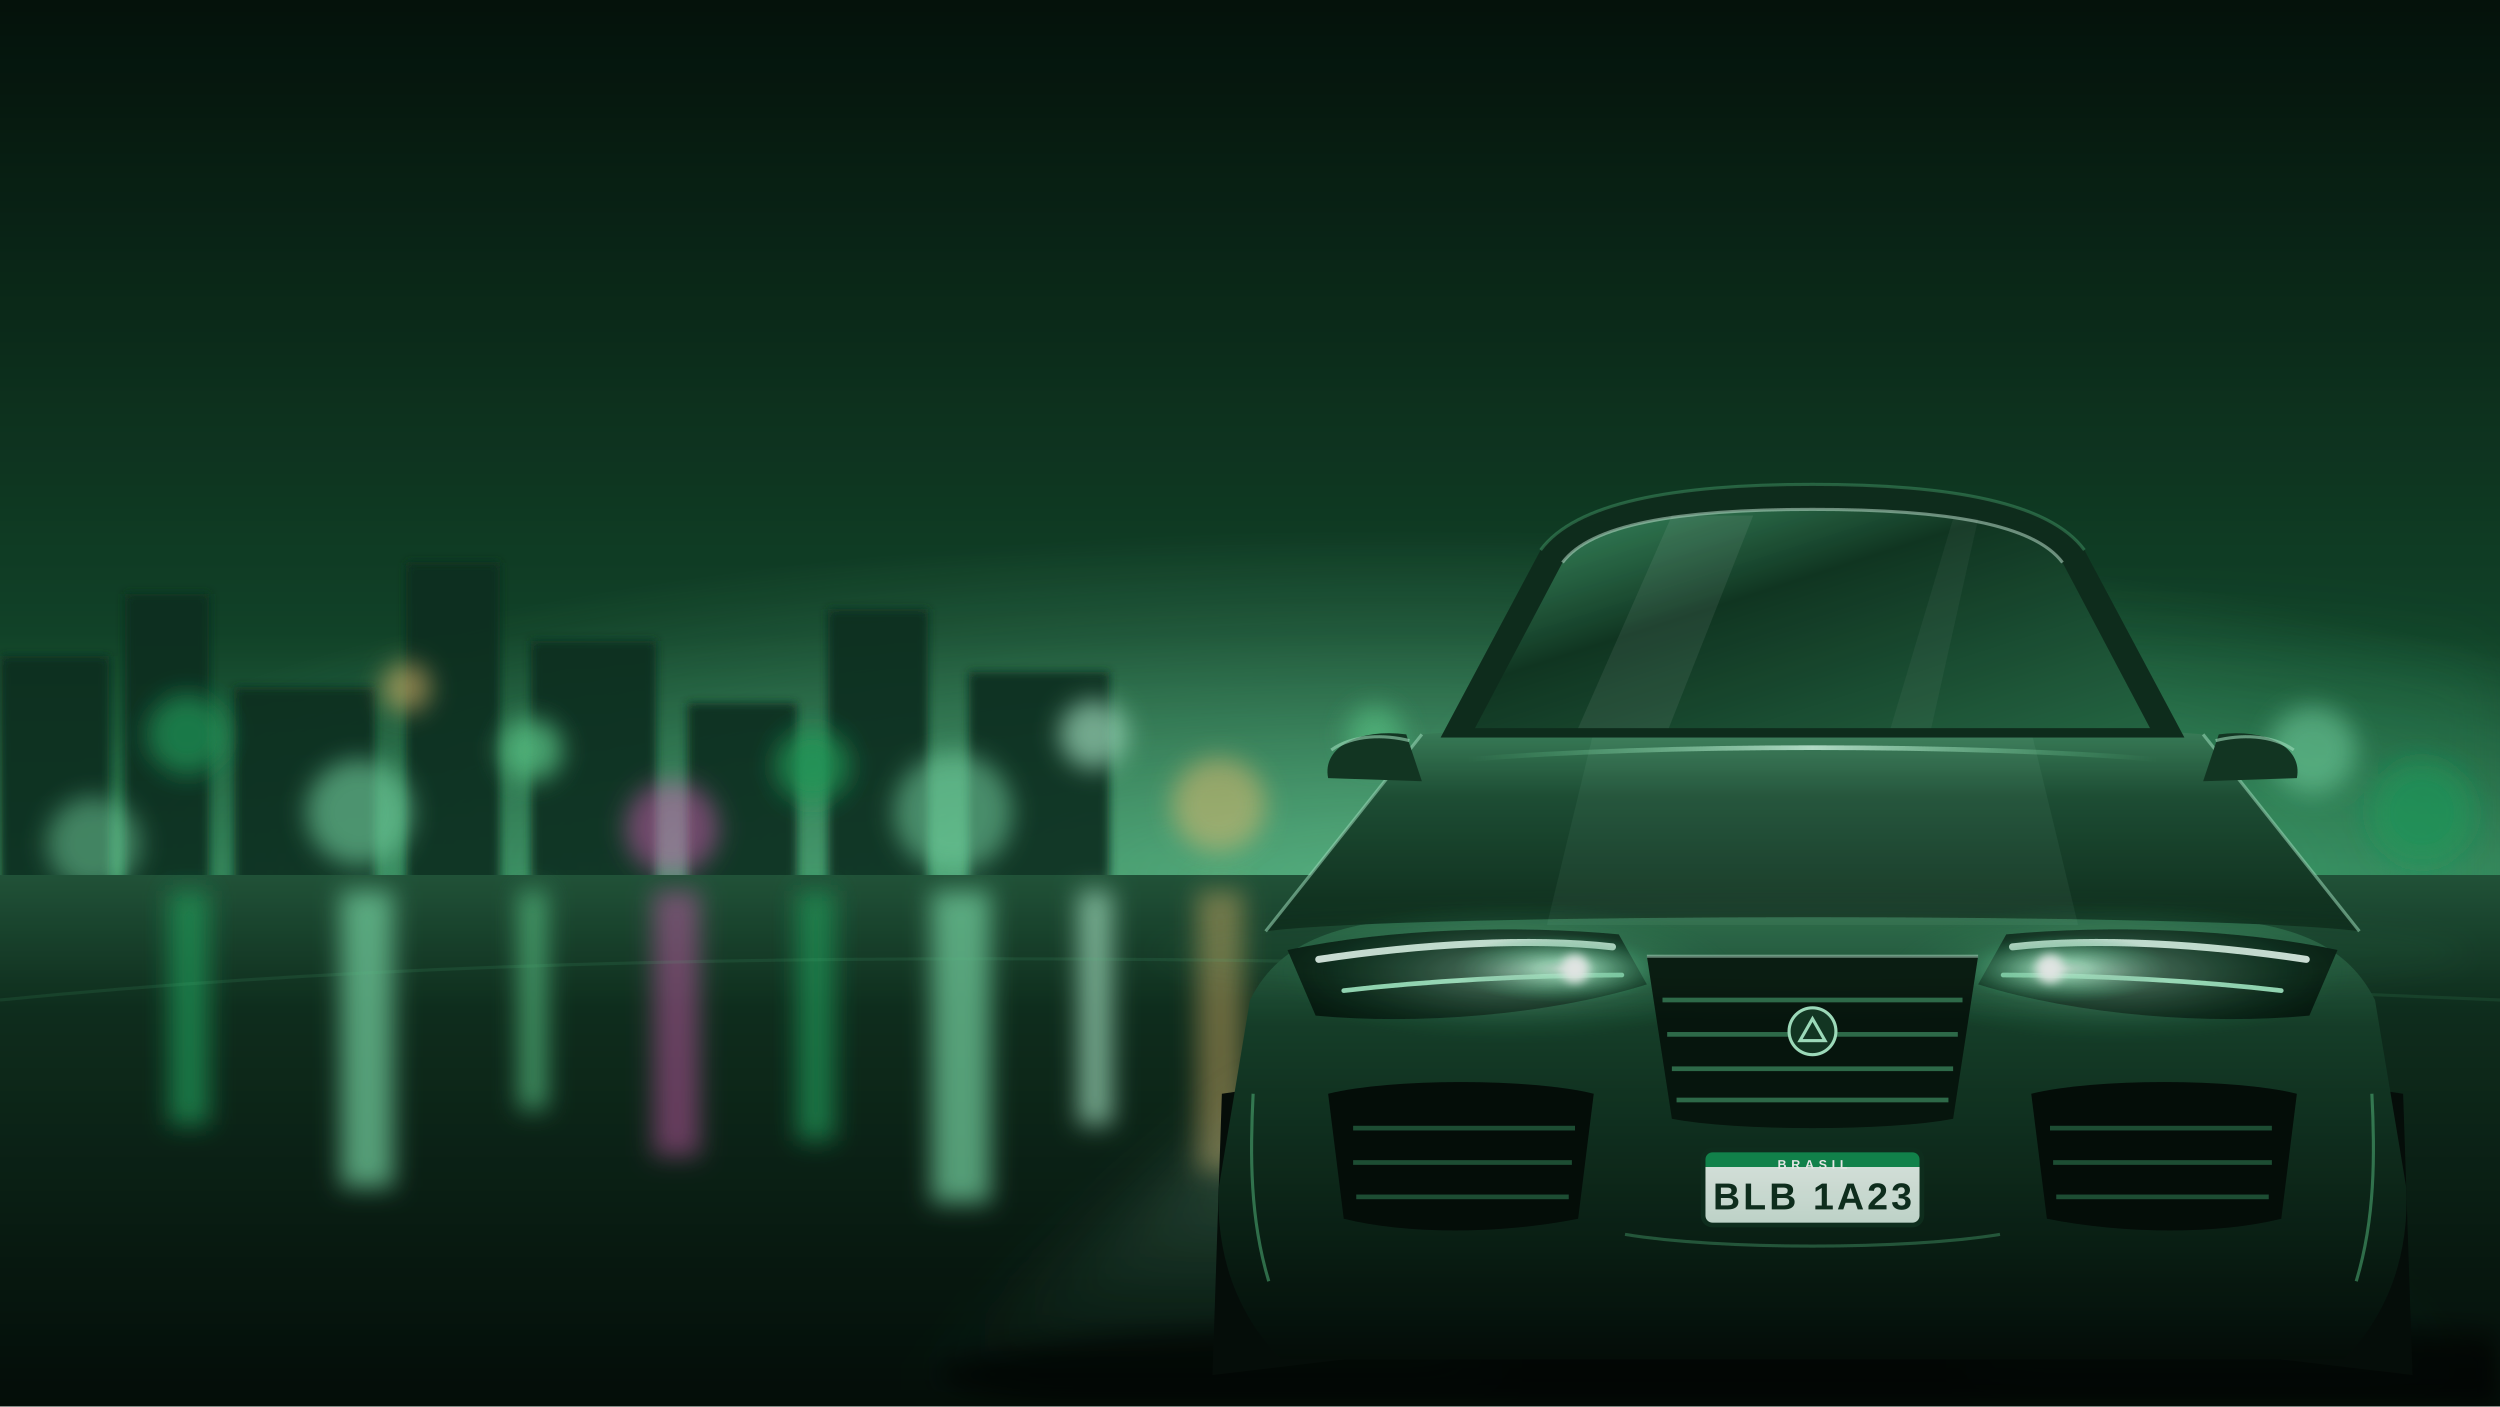
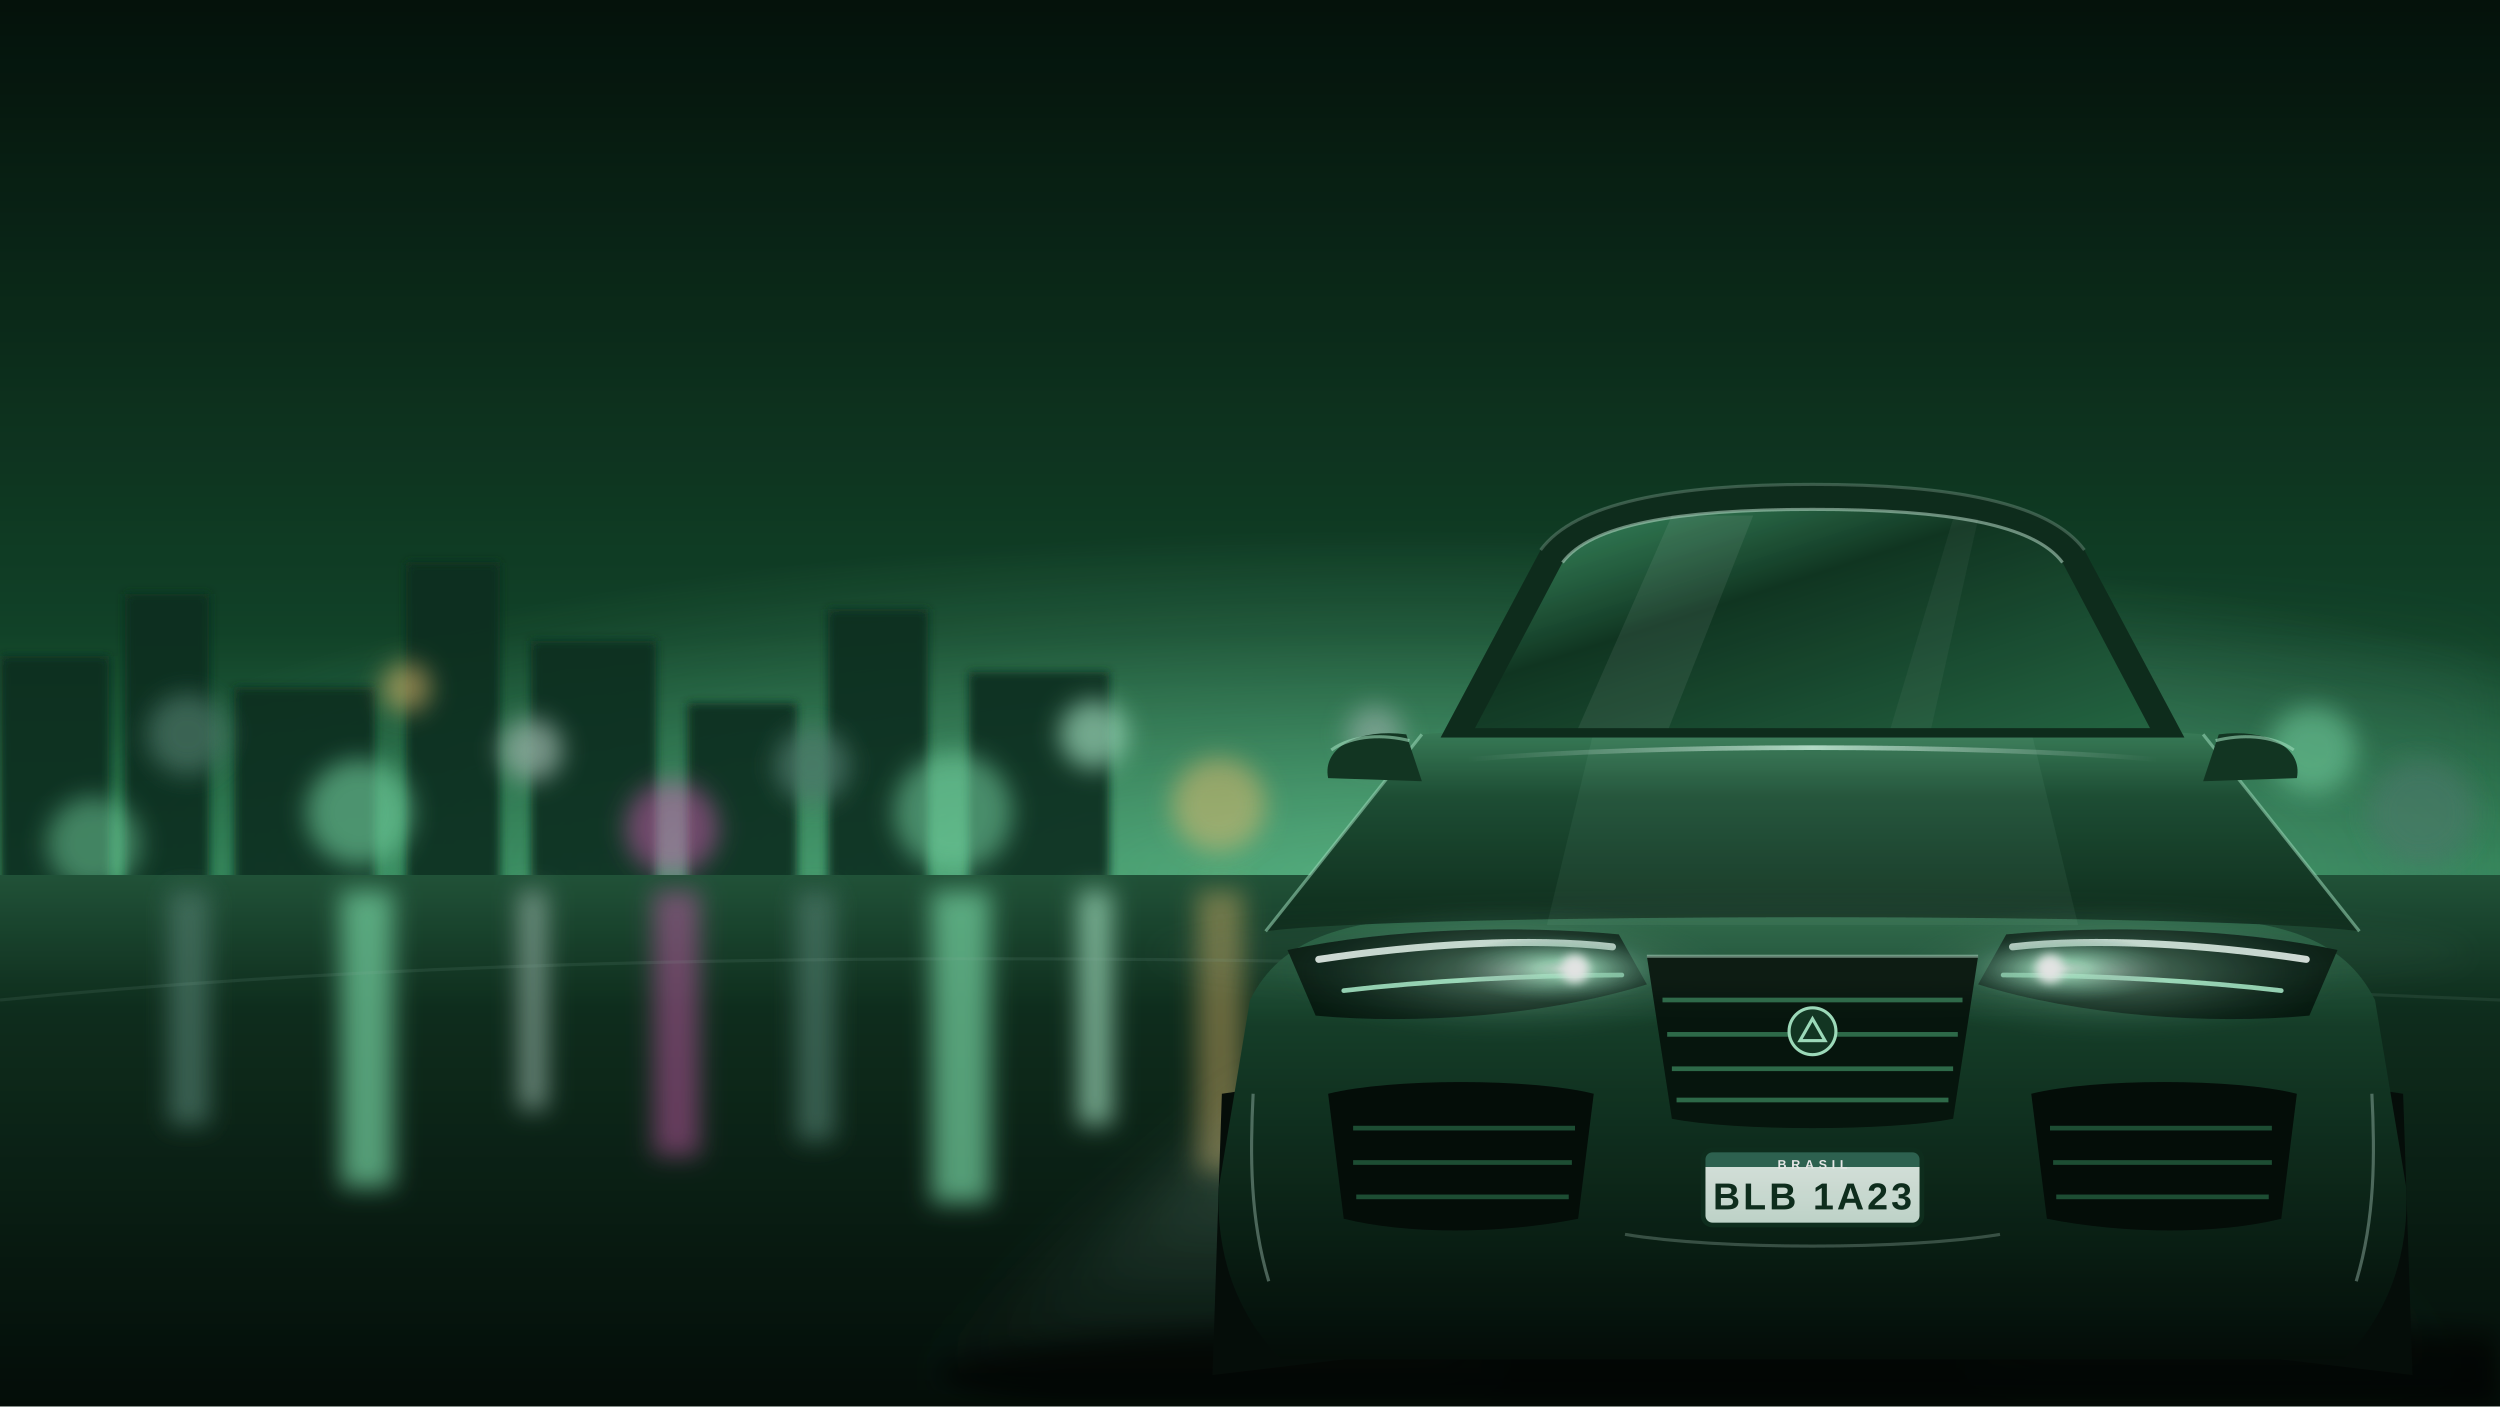
<svg xmlns="http://www.w3.org/2000/svg" viewBox="0 0 1600 900" preserveAspectRatio="xMidYMid slice">
  <defs>
    <linearGradient id="sky" x1="0" y1="0" x2="0" y2="1">
      <stop offset="0" stop-color="#05140C" />
      <stop offset=".45" stop-color="#13492C" />
      <stop offset=".68" stop-color="#3B9F6A" />
      <stop offset=".78" stop-color="#5ECD92" />
      <stop offset="1" stop-color="#0F2B1C" />
    </linearGradient>
    <linearGradient id="road" x1="0" y1="0" x2="0" y2="1">
      <stop offset="0" stop-color="#245B3E" />
      <stop offset=".25" stop-color="#103220" />
      <stop offset="1" stop-color="#040E09" />
    </linearGradient>
    <linearGradient id="body" x1="0" y1="0" x2="0" y2="1">
      <stop offset="0" stop-color="#31724F" />
      <stop offset=".25" stop-color="#17432C" />
      <stop offset=".7" stop-color="#0B2417" />
      <stop offset="1" stop-color="#040E09" />
    </linearGradient>
    <linearGradient id="hood" x1="0" y1="0" x2="0" y2="1">
      <stop offset="0" stop-color="#418D64" />
      <stop offset=".35" stop-color="#205539" />
      <stop offset="1" stop-color="#0F301E" />
    </linearGradient>
    <linearGradient id="glass" x1="0" y1="0" x2="1" y2="1">
      <stop offset="0" stop-color="#4CB37C" stop-opacity=".85" />
      <stop offset=".4" stop-color="#123B25" />
      <stop offset="1" stop-color="#276E48" />
    </linearGradient>
    <linearGradient id="edge" x1="0" y1="0" x2="1" y2="0">
-       <stop offset="0" stop-color="#5FD28F" stop-opacity="0" />
+       <stop offset="0" stop-color="#9DBFB0" stop-opacity="0" />
      <stop offset=".5" stop-color="#C5F1DA" />
-       <stop offset="1" stop-color="#5FD28F" stop-opacity="0" />
+       <stop offset="1" stop-color="#9DBFB0" stop-opacity="0" />
    </linearGradient>
    <radialGradient id="hl" cx=".5" cy=".5" r=".5">
      <stop offset="0" stop-color="#EEFBF4" />
      <stop offset=".25" stop-color="#ADF1CD" stop-opacity=".9" />
-       <stop offset="1" stop-color="#138F52" stop-opacity="0" />
+       <stop offset="1" stop-color="#326C58" stop-opacity="0" />
    </radialGradient>
    <radialGradient id="glow" cx=".5" cy=".5" r=".5">
      <stop offset="0" stop-color="#81E9B2" stop-opacity=".55" />
      <stop offset="1" stop-color="#81E9B2" stop-opacity="0" />
    </radialGradient>
    <linearGradient id="beam" x1="0" y1="0" x2="0" y2="1">
      <stop offset="0" stop-color="#CCF2DE" stop-opacity=".55" />
-       <stop offset="1" stop-color="#138F52" stop-opacity="0" />
+       <stop offset="1" stop-color="#326C58" stop-opacity="0" />
    </linearGradient>
    <linearGradient id="plate" x1="0" y1="0" x2="0" y2="1">
-       <stop offset="0" stop-color="#138F52" />
-       <stop offset=".22" stop-color="#138F52" />
+       <stop offset="0" stop-color="#326C58" />
+       <stop offset=".22" stop-color="#326C58" />
      <stop offset=".23" stop-color="#E8F6EE" />
      <stop offset="1" stop-color="#D1E8DC" />
    </linearGradient>
    <filter id="b8" x="-50%" y="-50%" width="200%" height="200%">
      <feGaussianBlur stdDeviation="8" />
    </filter>
    <filter id="b3" x="-50%" y="-50%" width="200%" height="200%">
      <feGaussianBlur stdDeviation="3" />
    </filter>
    <filter id="b20" x="-50%" y="-50%" width="200%" height="200%">
      <feGaussianBlur stdDeviation="20" />
    </filter>
  </defs>
  <rect width="1600" height="900" fill="url(#sky)" />
  <ellipse cx="900" cy="560" rx="900" ry="220" fill="url(#glow)" />
-   <ellipse cx="1350" cy="520" rx="420" ry="120" fill="#22A862" opacity=".12" filter="url(#b20)" />
+   <ellipse cx="1350" cy="520" rx="420" ry="120" fill="#548674" opacity=".12" filter="url(#b20)" />
  <g filter="url(#b3)" fill="#103220" opacity=".9">
    <rect x="0" y="420" width="70" height="150" />
    <rect x="80" y="380" width="54" height="190" />
    <rect x="150" y="440" width="90" height="130" />
    <rect x="260" y="360" width="60" height="210" />
    <rect x="340" y="410" width="80" height="160" />
    <rect x="440" y="450" width="70" height="120" />
    <rect x="530" y="390" width="64" height="180" />
    <rect x="620" y="430" width="90" height="140" />
  </g>
  <g filter="url(#b8)">
-     <circle cx="120" cy="470" r="26" fill="#22A862" opacity=".7" />
+     <circle cx="120" cy="470" r="26" fill="#548674" opacity=".7" />
    <circle cx="230" cy="520" r="34" fill="#81E9B2" opacity=".6" />
-     <circle cx="340" cy="480" r="20" fill="#5FD28F" opacity=".8" />
+     <circle cx="340" cy="480" r="20" fill="#9DBFB0" opacity=".8" />
    <circle cx="430" cy="530" r="30" fill="#ff6bd6" opacity=".45" />
-     <circle cx="520" cy="490" r="24" fill="#22A862" opacity=".75" />
+     <circle cx="520" cy="490" r="24" fill="#548674" opacity=".75" />
    <circle cx="610" cy="520" r="38" fill="#81E9B2" opacity=".55" />
    <circle cx="700" cy="470" r="22" fill="#ADF1CD" opacity=".7" />
    <circle cx="780" cy="515" r="30" fill="#ffd27a" opacity=".5" />
    <circle cx="260" cy="440" r="16" fill="#ffd27a" opacity=".55" />
    <circle cx="60" cy="540" r="30" fill="#81E9B2" opacity=".5" />
-     <circle cx="880" cy="470" r="18" fill="#5FD28F" opacity=".7" />
+     <circle cx="880" cy="470" r="18" fill="#9DBFB0" opacity=".7" />
    <circle cx="1480" cy="480" r="28" fill="#81E9B2" opacity=".55" />
-     <circle cx="1550" cy="520" r="34" fill="#22A862" opacity=".6" />
+     <circle cx="1550" cy="520" r="34" fill="#548674" opacity=".6" />
  </g>
  <rect y="560" width="1600" height="340" fill="url(#road)" />
  <g filter="url(#b8)" opacity=".7">
-     <rect x="108" y="570" width="26" height="150" fill="#22A862" />
+     <rect x="108" y="570" width="26" height="150" fill="#548674" />
    <rect x="218" y="570" width="34" height="190" fill="#81E9B2" />
-     <rect x="332" y="570" width="18" height="140" fill="#5FD28F" />
+     <rect x="332" y="570" width="18" height="140" fill="#9DBFB0" />
    <rect x="418" y="570" width="30" height="170" fill="#ff6bd6" opacity=".6" />
-     <rect x="510" y="570" width="24" height="160" fill="#22A862" />
+     <rect x="510" y="570" width="24" height="160" fill="#548674" />
    <rect x="596" y="570" width="38" height="200" fill="#81E9B2" />
    <rect x="690" y="570" width="22" height="150" fill="#ADF1CD" />
    <rect x="766" y="570" width="30" height="180" fill="#ffd27a" opacity=".6" />
  </g>
-   <path d="M0 640 C400 600 900 610 1600 640" stroke="#5FD28F" stroke-opacity=".12" stroke-width="2" fill="none" />
+   <path d="M0 640 C400 600 900 610 1600 640" stroke="#9DBFB0" stroke-opacity=".12" stroke-width="2" fill="none" />
  <g filter="url(#b20)">
    <path d="M820 700 L560 900 L980 900 Z" fill="url(#beam)" opacity=".55" />
    <path d="M1380 700 L1240 900 L1600 900 Z" fill="url(#beam)" opacity=".45" />
  </g>
  <g transform="translate(60,0) scale(1)">
    <ellipse cx="1100" cy="880" rx="560" ry="40" fill="#000" opacity=".6" filter="url(#b8)" />
    <path d="M722 700 L790 690 L800 870 L716 880 Z" fill="#060E0A" />
    <path d="M1410 690 L1478 700 L1484 880 L1400 870 Z" fill="#060E0A" />
    <path d="M740 640 C760 600 800 590 860 586 L1340 586 C1400 590 1440 600 1460 640 L1480 760 C1482 800 1470 840 1440 870 L760 870 C730 840 718 800 720 760 Z" fill="url(#body)" />
    <path d="M850 470 C940 462 1260 462 1350 470 L1450 596 C1360 584 840 584 750 596 Z" fill="url(#hood)" />
    <path d="M850 470 L750 596" stroke="#ADF1CD" stroke-opacity=".55" stroke-width="2" fill="none" />
    <path d="M1350 470 L1450 596" stroke="#ADF1CD" stroke-opacity=".55" stroke-width="2" fill="none" />
    <path d="M960 468 C1040 462 1160 462 1240 468 L1270 592 L930 592 Z" fill="#ADF1CD" opacity=".07" />
    <path d="M880 486 C1000 476 1200 476 1320 486" stroke="url(#edge)" stroke-width="3" fill="none" />
    <path d="M862 472 L926 352 C948 322 1010 310 1100 310 C1190 310 1252 322 1274 352 L1338 472 Z" fill="#10311F" />
    <path d="M884 466 L940 360 C958 336 1012 326 1100 326 C1188 326 1242 336 1260 360 L1316 466 Z" fill="url(#glass)" />
    <path d="M950 466 L1010 330 L1062 330 L1008 466 Z" fill="#fff" opacity=".08" />
    <path d="M1150 466 L1190 332 L1206 332 L1176 466 Z" fill="#fff" opacity=".05" />
    <path d="M940 360 C958 336 1012 326 1100 326 C1188 326 1242 336 1260 360" stroke="#CCF2DE" stroke-opacity=".55" stroke-width="2" fill="none" />
-     <path d="M926 352 C948 322 1010 310 1100 310 C1190 310 1252 322 1274 352" stroke="#5FD28F" stroke-opacity=".35" stroke-width="2" fill="none" />
+     <path d="M926 352 C948 322 1010 310 1100 310 C1190 310 1252 322 1274 352" stroke="#9DBFB0" stroke-opacity=".35" stroke-width="2" fill="none" />
    <path d="M840 470 C810 466 786 478 790 498 L850 500 Z" fill="#143B26" />
    <path d="M1360 470 C1390 466 1414 478 1410 498 L1350 500 Z" fill="#143B26" />
    <path d="M792 480 C806 470 826 470 842 474" stroke="#ADF1CD" stroke-opacity=".6" stroke-width="2" fill="none" />
    <path d="M1408 480 C1394 470 1374 470 1358 474" stroke="#ADF1CD" stroke-opacity=".6" stroke-width="2" fill="none" />
    <path d="M764 608 C830 594 912 592 976 598 L994 630 C930 650 846 656 782 650 Z" fill="#071C11" />
    <path d="M1436 608 C1370 594 1288 592 1224 598 L1206 630 C1270 650 1354 656 1418 650 Z" fill="#071C11" />
    <path d="M784 614 C850 604 920 600 972 606" stroke="#F5FCF8" stroke-width="4.5" stroke-linecap="round" fill="none" />
    <path d="M1416 614 C1350 604 1280 600 1228 606" stroke="#F5FCF8" stroke-width="4.5" stroke-linecap="round" fill="none" />
    <path d="M800 634 C850 628 920 624 978 624" stroke="#ADF1CD" stroke-width="3" stroke-linecap="round" fill="none" />
    <path d="M1400 634 C1350 628 1280 624 1222 624" stroke="#ADF1CD" stroke-width="3" stroke-linecap="round" fill="none" />
    <ellipse cx="940" cy="620" rx="70" ry="22" fill="url(#hl)" opacity=".9" />
    <ellipse cx="1260" cy="620" rx="70" ry="22" fill="url(#hl)" opacity=".9" />
    <ellipse cx="905" cy="622" rx="150" ry="46" fill="url(#hl)" opacity=".35" />
    <ellipse cx="1295" cy="622" rx="150" ry="46" fill="url(#hl)" opacity=".35" />
    <circle cx="948" cy="620" r="9" fill="#fff" filter="url(#b3)" />
    <circle cx="1252" cy="620" r="9" fill="#fff" filter="url(#b3)" />
    <path d="M994 612 L1206 612 L1190 716 C1150 724 1050 724 1010 716 Z" fill="#07170E" />
    <g stroke="#367E58" stroke-width="3" opacity=".9">
      <path d="M1004 640 H1196" />
      <path d="M1007 662 H1193" />
      <path d="M1010 684 H1190" />
      <path d="M1013 704 H1187" />
    </g>
    <path d="M994 612 L1206 612" stroke="#CCF2DE" stroke-opacity=".5" stroke-width="2" />
    <circle cx="1100" cy="660" r="15" fill="#143B26" stroke="#ADF1CD" stroke-width="2" />
    <path d="M1092 666 L1100 652 L1108 666 Z" fill="none" stroke="#ADF1CD" stroke-width="2" />
    <g transform="translate(1030,736)">
      <rect width="140" height="48" rx="6" fill="url(#plate)" stroke="#103220" stroke-width="3" />
      <text x="70" y="38" text-anchor="middle" font-family="Nunito,Arial" font-weight="800" font-size="24" fill="#103220" letter-spacing="2">BLB 1A23</text>
      <text x="70" y="12" text-anchor="middle" font-family="Nunito,Arial" font-weight="800" font-size="8" fill="#fff" letter-spacing="3">BRASIL</text>
    </g>
    <path d="M790 700 C830 690 920 690 960 700 L950 780 C900 790 840 790 800 780 Z" fill="#040E09" />
    <path d="M1410 700 C1370 690 1280 690 1240 700 L1250 780 C1300 790 1360 790 1400 780 Z" fill="#040E09" />
    <g stroke="#205539" stroke-width="3">
      <path d="M806 722 H948" />
      <path d="M806 744 H946" />
      <path d="M808 766 H944" />
      <path d="M1394 722 H1252" />
      <path d="M1394 744 H1254" />
      <path d="M1392 766 H1256" />
    </g>
-     <path d="M742 700 C740 740 740 780 752 820" stroke="#5FD28F" stroke-opacity=".5" stroke-width="2" fill="none" />
-     <path d="M1458 700 C1460 740 1460 780 1448 820" stroke="#5FD28F" stroke-opacity=".5" stroke-width="2" fill="none" />
-     <path d="M980 790 C1040 800 1160 800 1220 790" stroke="#5FD28F" stroke-opacity=".35" stroke-width="2" fill="none" />
-     <ellipse cx="1100" cy="610" rx="420" ry="30" fill="#5FD28F" opacity=".05" filter="url(#b8)" />
+     <path d="M742 700 C740 740 740 780 752 820" stroke="#9DBFB0" stroke-opacity=".5" stroke-width="2" fill="none" />
+     <path d="M1458 700 C1460 740 1460 780 1448 820" stroke="#9DBFB0" stroke-opacity=".5" stroke-width="2" fill="none" />
+     <path d="M980 790 C1040 800 1160 800 1220 790" stroke="#9DBFB0" stroke-opacity=".35" stroke-width="2" fill="none" />
+     <ellipse cx="1100" cy="610" rx="420" ry="30" fill="#9DBFB0" opacity=".05" filter="url(#b8)" />
  </g>
  <rect width="1600" height="900" fill="#000" opacity=".1" />
</svg>
